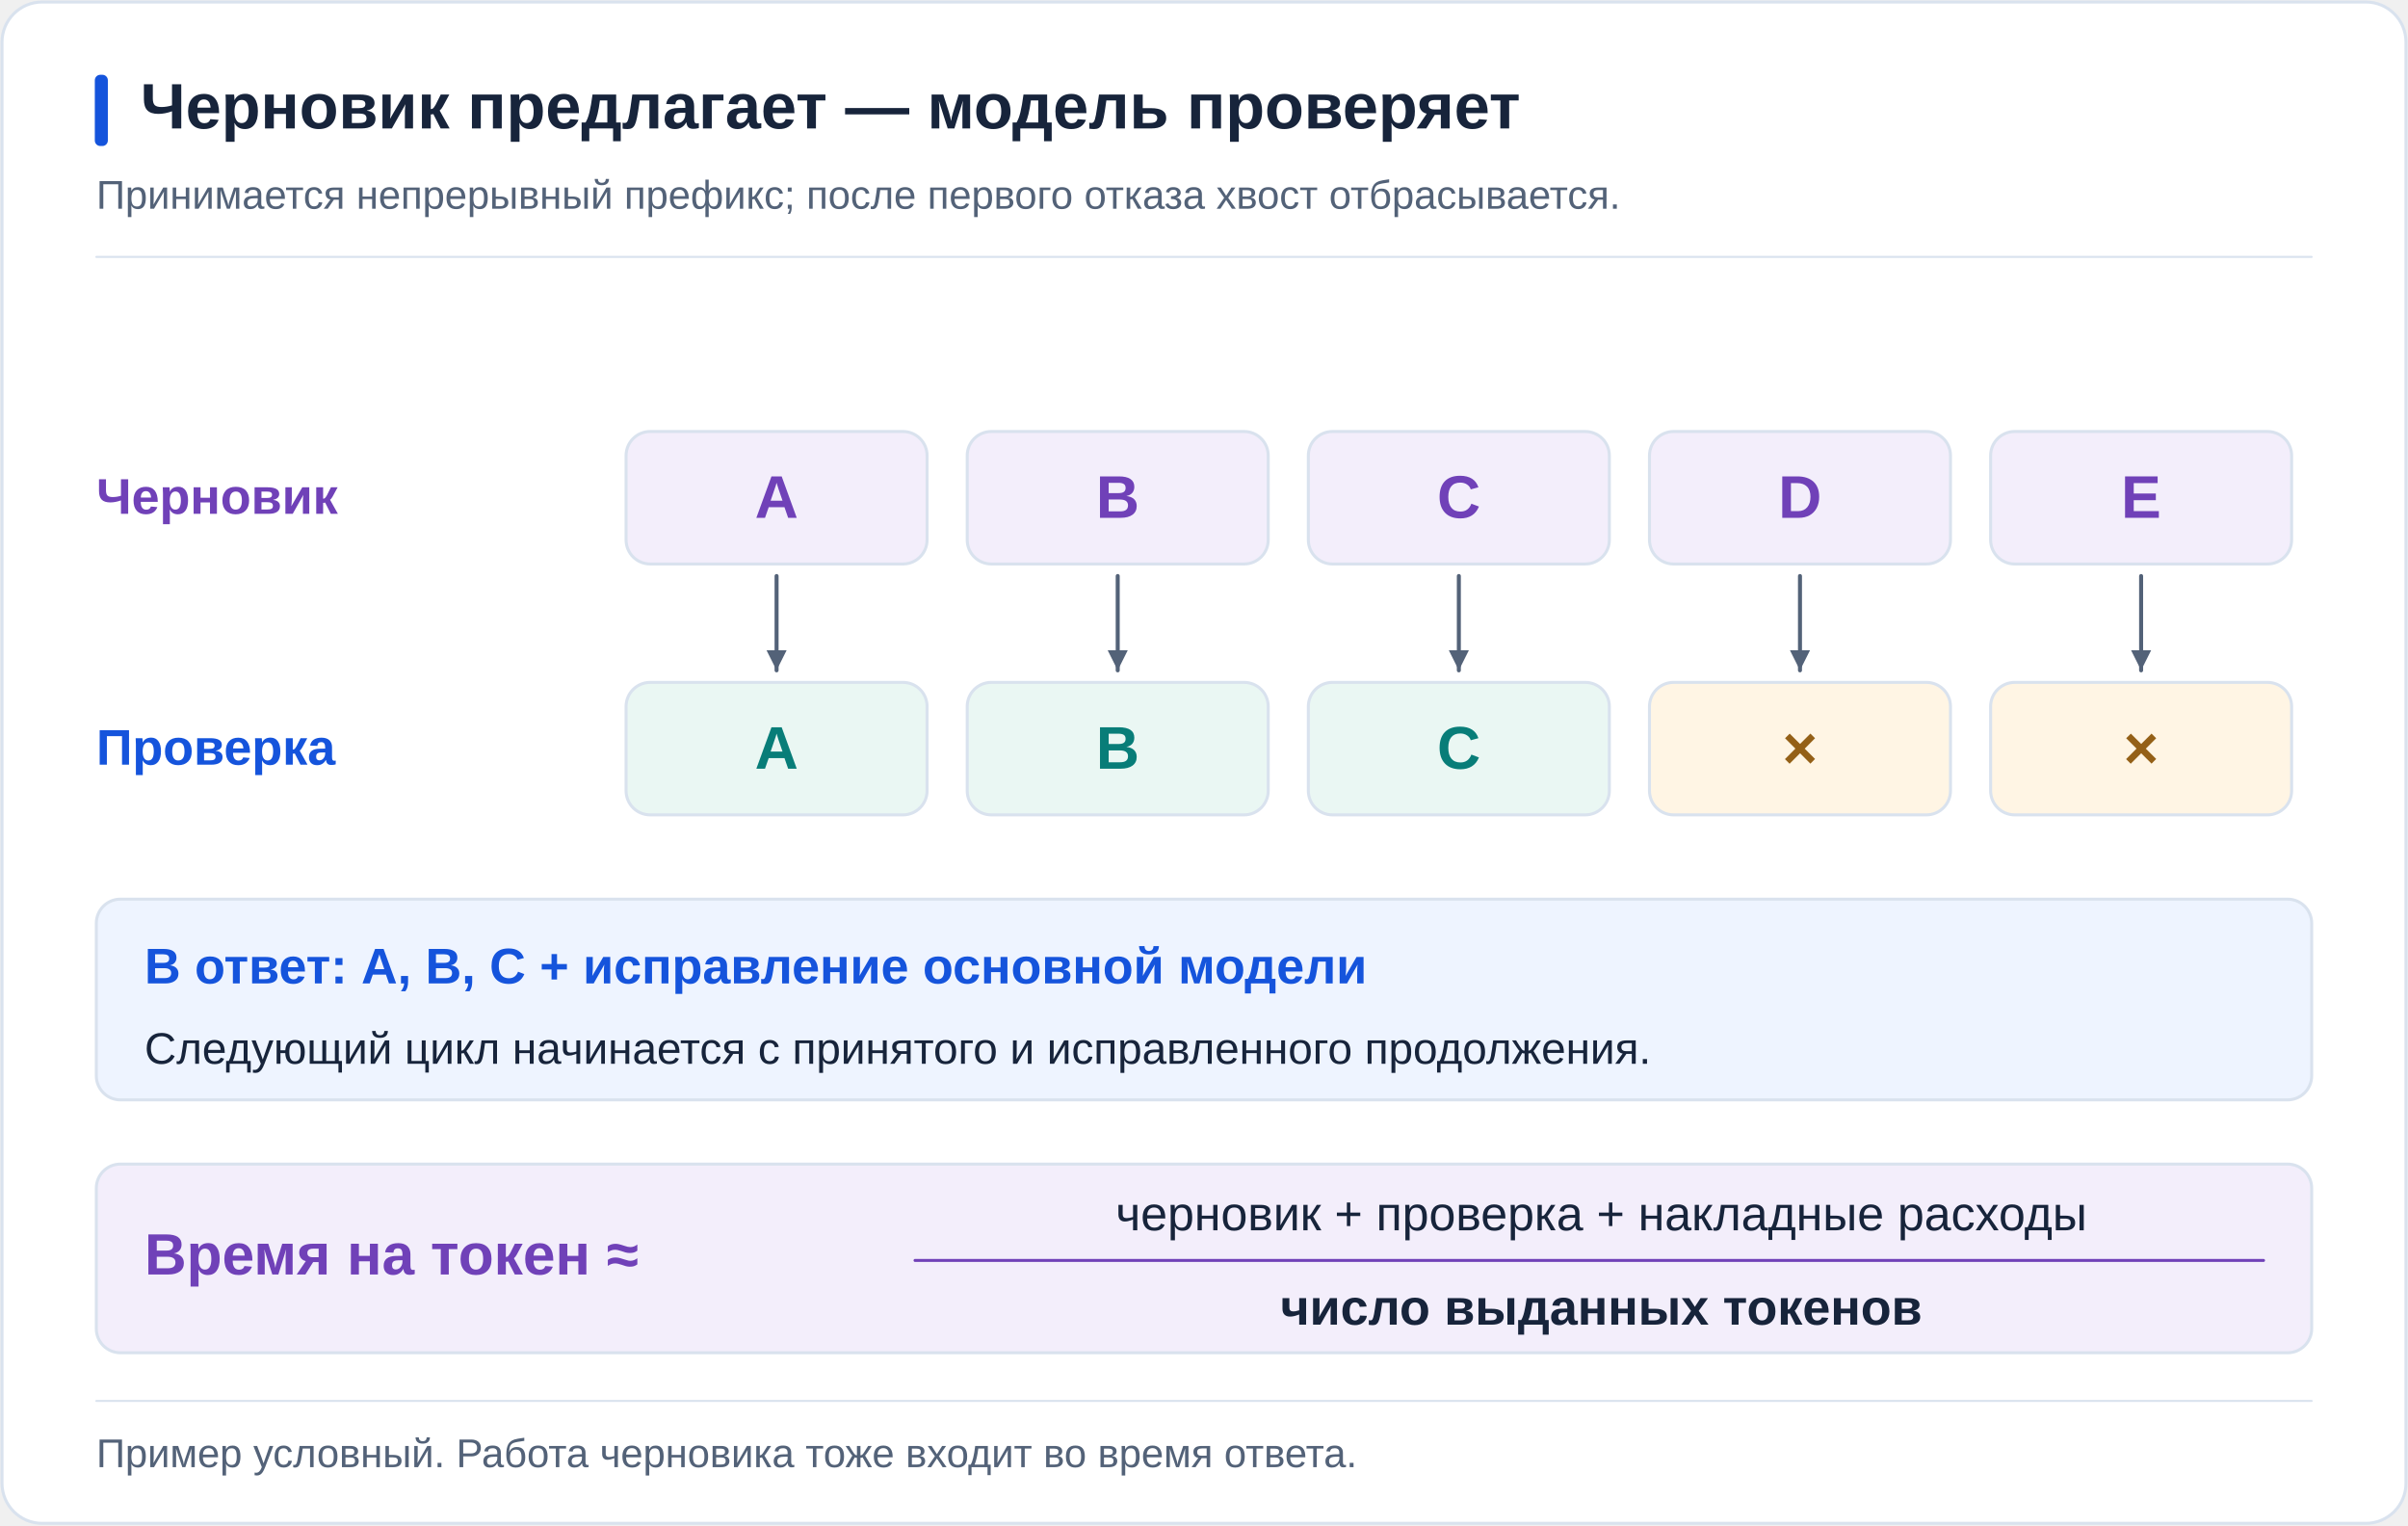
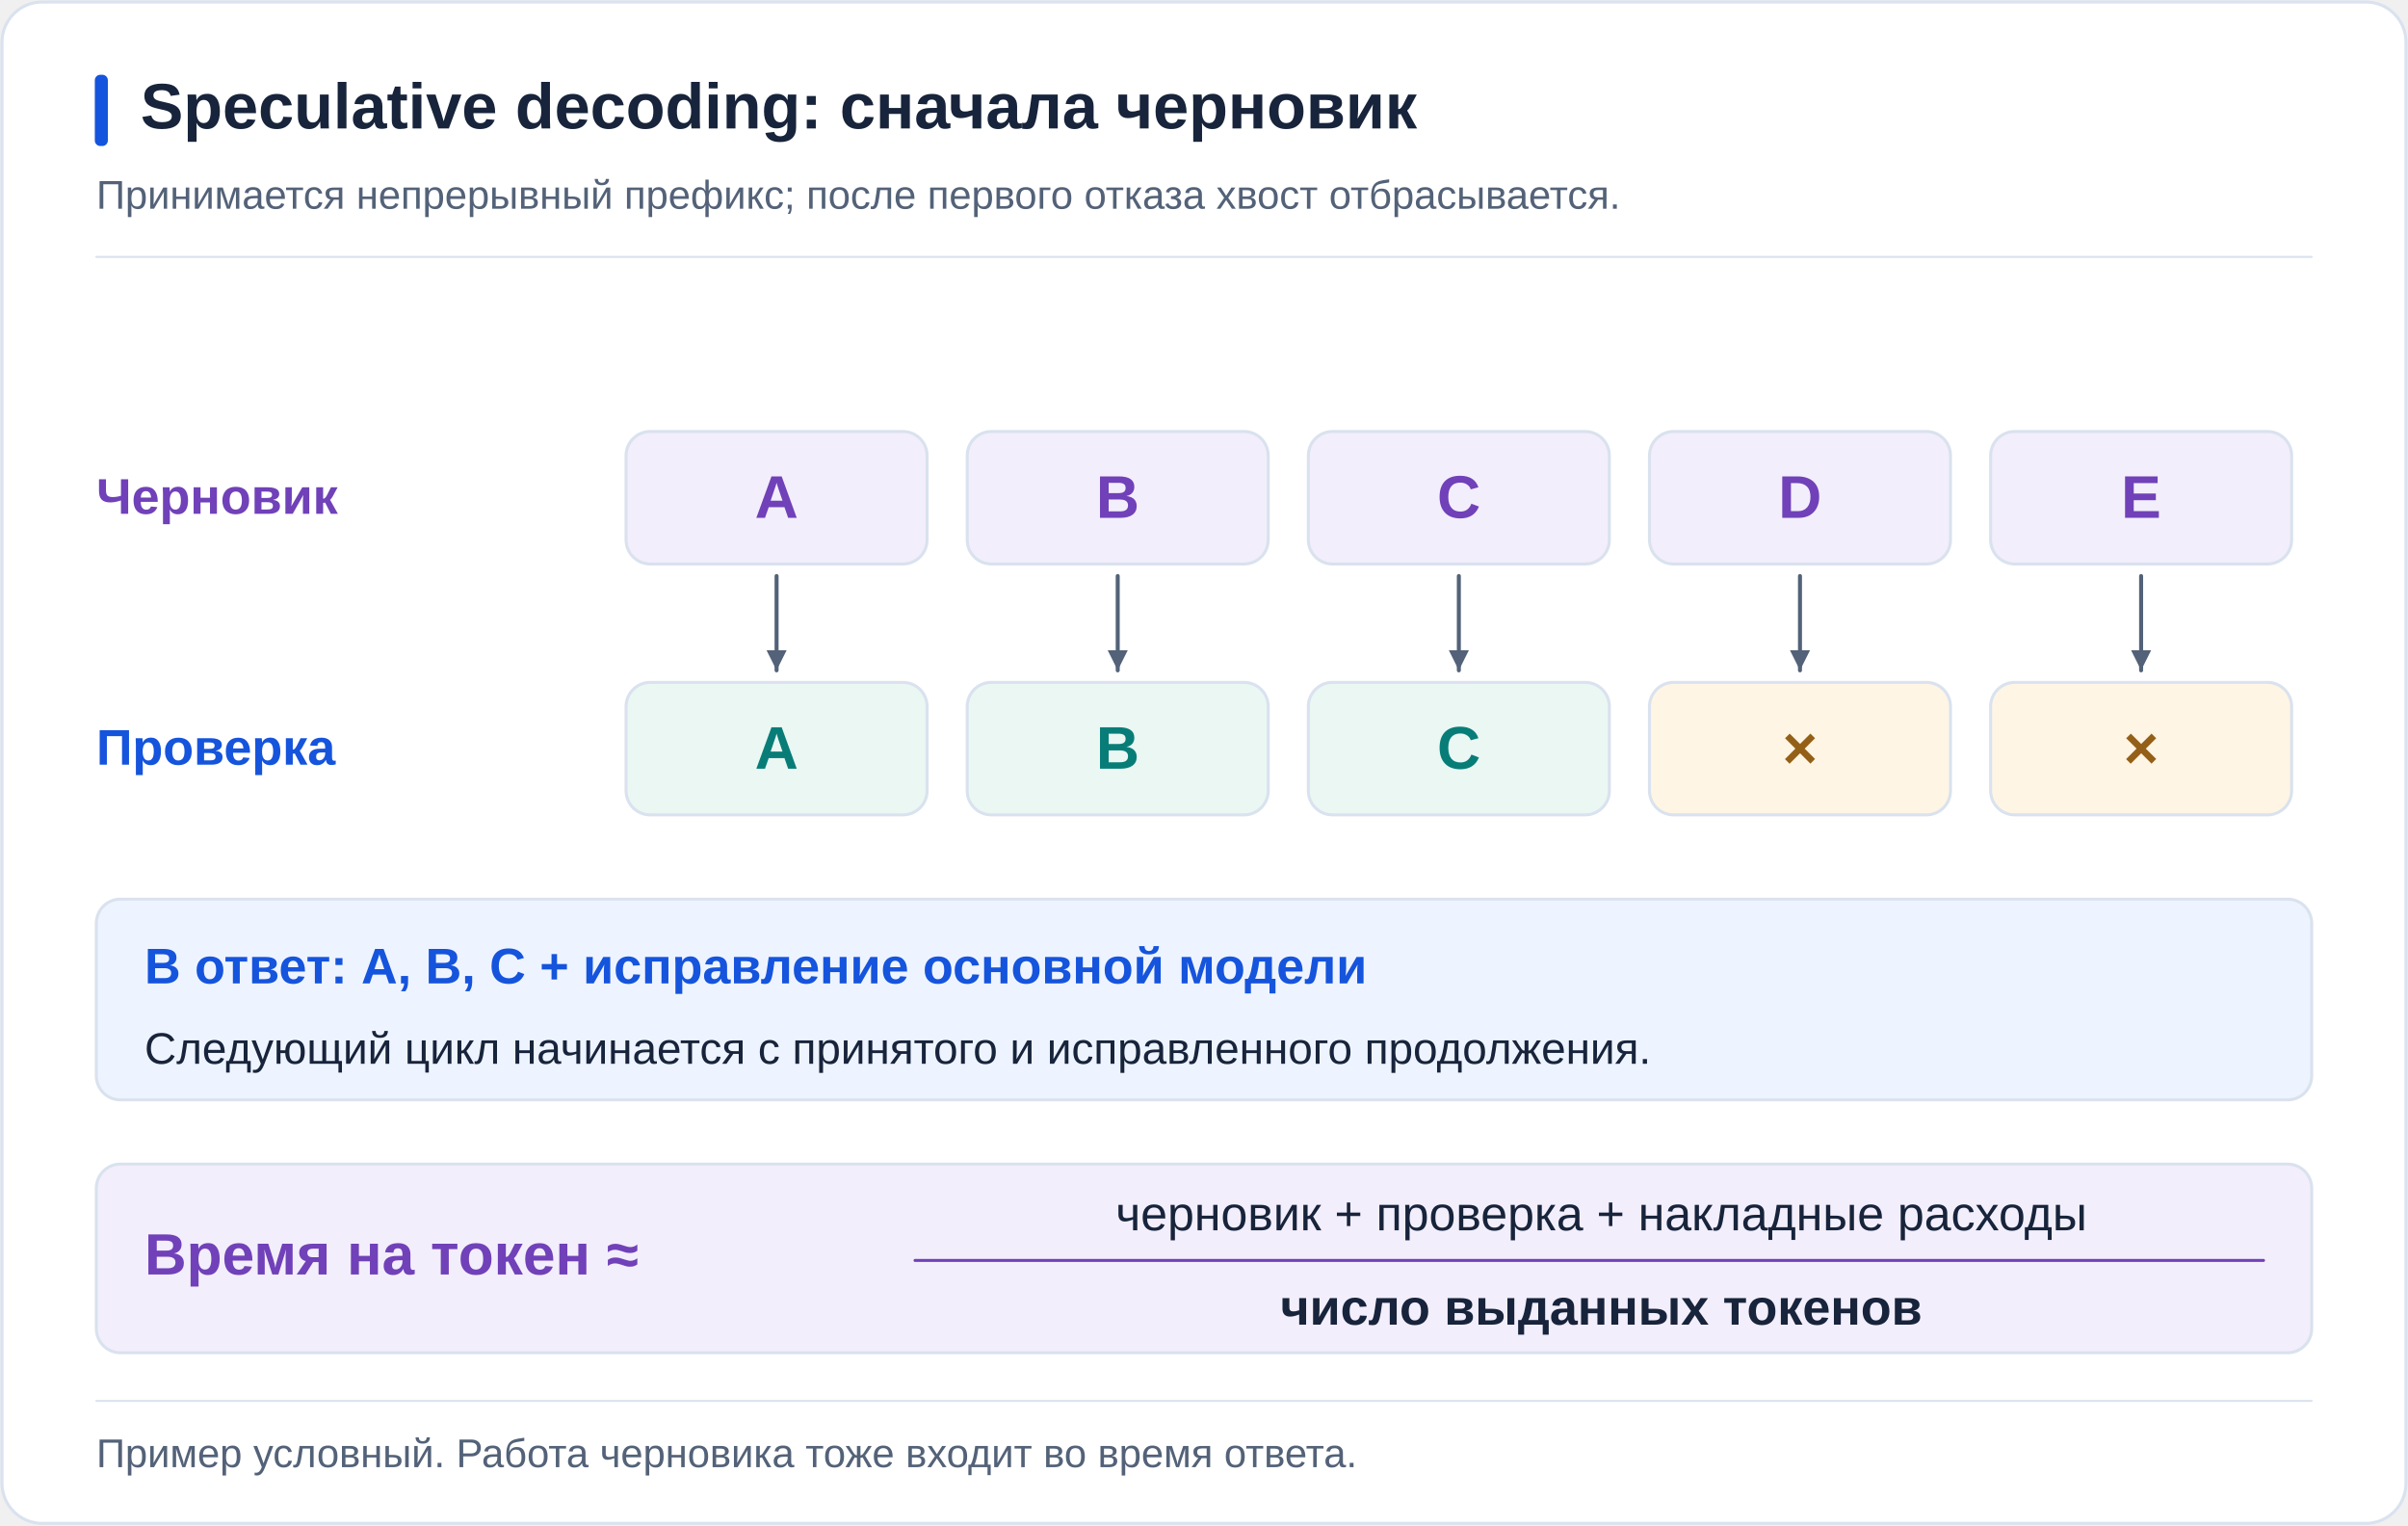
<svg xmlns="http://www.w3.org/2000/svg" width="1200" height="760" viewBox="0 0 1200 760" role="img" aria-labelledby="title desc" data-design="hardfest-v2">
  <defs>
    <marker id="arrow-1554dc" viewBox="0 0 10 10" refX="10" refY="5" markerWidth="10" markerHeight="10" markerUnits="userSpaceOnUse" orient="auto">
      <path d="M0 0 L10 5 L0 10 Z" fill="#1554dc" />
    </marker>
    <marker id="arrow-087d78" viewBox="0 0 10 10" refX="10" refY="5" markerWidth="10" markerHeight="10" markerUnits="userSpaceOnUse" orient="auto">
      <path d="M0 0 L10 5 L0 10 Z" fill="#087d78" />
    </marker>
    <marker id="arrow-7041b8" viewBox="0 0 10 10" refX="10" refY="5" markerWidth="10" markerHeight="10" markerUnits="userSpaceOnUse" orient="auto">
      <path d="M0 0 L10 5 L0 10 Z" fill="#7041b8" />
    </marker>
    <marker id="arrow-536278" viewBox="0 0 10 10" refX="10" refY="5" markerWidth="10" markerHeight="10" markerUnits="userSpaceOnUse" orient="auto">
      <path d="M0 0 L10 5 L0 10 Z" fill="#536278" />
    </marker>
  </defs>
-   <style>text{font-family:Arial,Helvetica,sans-serif;font-variant-numeric:tabular-nums}</style>
+   <style>text{font-family:Arial,Helvetica,sans-serif;font-variant-numeric:tabular-nums}.formula{font-family:"DejaVu Sans Mono",Menlo,Consolas,monospace}</style>
  <rect x="1" y="1" width="1198" height="758" rx="20" fill="#ffffff" stroke="#d9e2ee" stroke-width="1.5" />
  <rect x="48" y="38" width="5" height="34" rx="2" fill="#1554dc" stroke="#1554dc" stroke-width="1.5" />
  <text x="70" y="64" font-size="32" fill="#17243b" text-anchor="start" font-weight="700" data-max-width="1082">
-     <tspan x="70" dy="0">Черновик предлагает — модель проверяет</tspan>
+     <tspan x="70" dy="0">Speculative decoding: сначала черновик</tspan>
  </text>
  <text x="48" y="104" font-size="20" fill="#536278" text-anchor="start" data-max-width="1104">
    <tspan x="48" dy="0">Принимается непрерывный префикс; после первого отказа хвост отбрасывается.</tspan>
  </text>
  <path d="M48 128 H1152" fill="none" stroke="#d9e2ee" stroke-width="1" stroke-linejoin="round" stroke-linecap="round" />
  <text x="48" y="256" font-size="25" fill="#7041b8" text-anchor="start" font-weight="700">
    <tspan x="48" dy="0">Черновик</tspan>
  </text>
  <rect x="312" y="215" width="150" height="66" rx="12" fill="#f3eefb" stroke="#d9e2ee" stroke-width="1.5" data-node="true" />
  <text x="387" y="258" font-size="30" fill="#7041b8" text-anchor="middle" font-weight="700">
    <tspan x="387" dy="0">A</tspan>
  </text>
  <path d="M387.0 287 L387.0 334" fill="none" stroke="#536278" stroke-width="2" stroke-linejoin="round" stroke-linecap="round" marker-end="url(#arrow-536278)" data-connector="true" />
  <rect x="482" y="215" width="150" height="66" rx="12" fill="#f3eefb" stroke="#d9e2ee" stroke-width="1.5" data-node="true" />
  <text x="557" y="258" font-size="30" fill="#7041b8" text-anchor="middle" font-weight="700">
    <tspan x="557" dy="0">B</tspan>
  </text>
  <path d="M557.0 287 L557.0 334" fill="none" stroke="#536278" stroke-width="2" stroke-linejoin="round" stroke-linecap="round" marker-end="url(#arrow-536278)" data-connector="true" />
  <rect x="652" y="215" width="150" height="66" rx="12" fill="#f3eefb" stroke="#d9e2ee" stroke-width="1.5" data-node="true" />
  <text x="727" y="258" font-size="30" fill="#7041b8" text-anchor="middle" font-weight="700">
    <tspan x="727" dy="0">C</tspan>
  </text>
  <path d="M727.0 287 L727.0 334" fill="none" stroke="#536278" stroke-width="2" stroke-linejoin="round" stroke-linecap="round" marker-end="url(#arrow-536278)" data-connector="true" />
  <rect x="822" y="215" width="150" height="66" rx="12" fill="#f3eefb" stroke="#d9e2ee" stroke-width="1.5" data-node="true" />
  <text x="897" y="258" font-size="30" fill="#7041b8" text-anchor="middle" font-weight="700">
    <tspan x="897" dy="0">D</tspan>
  </text>
  <path d="M897.0 287 L897.0 334" fill="none" stroke="#536278" stroke-width="2" stroke-linejoin="round" stroke-linecap="round" marker-end="url(#arrow-536278)" data-connector="true" />
  <rect x="992" y="215" width="150" height="66" rx="12" fill="#f3eefb" stroke="#d9e2ee" stroke-width="1.5" data-node="true" />
  <text x="1067" y="258" font-size="30" fill="#7041b8" text-anchor="middle" font-weight="700">
    <tspan x="1067" dy="0">E</tspan>
  </text>
  <path d="M1067.0 287 L1067.0 334" fill="none" stroke="#536278" stroke-width="2" stroke-linejoin="round" stroke-linecap="round" marker-end="url(#arrow-536278)" data-connector="true" />
  <text x="48" y="381" font-size="25" fill="#1554dc" text-anchor="start" font-weight="700">
    <tspan x="48" dy="0">Проверка</tspan>
  </text>
  <rect x="312" y="340" width="150" height="66" rx="12" fill="#eaf7f3" stroke="#d9e2ee" stroke-width="1.5" data-node="true" />
  <text x="387" y="383" font-size="30" fill="#087d78" text-anchor="middle" font-weight="700">
    <tspan x="387" dy="0">A</tspan>
  </text>
  <rect x="482" y="340" width="150" height="66" rx="12" fill="#eaf7f3" stroke="#d9e2ee" stroke-width="1.5" data-node="true" />
  <text x="557" y="383" font-size="30" fill="#087d78" text-anchor="middle" font-weight="700">
    <tspan x="557" dy="0">B</tspan>
  </text>
  <rect x="652" y="340" width="150" height="66" rx="12" fill="#eaf7f3" stroke="#d9e2ee" stroke-width="1.5" data-node="true" />
  <text x="727" y="383" font-size="30" fill="#087d78" text-anchor="middle" font-weight="700">
    <tspan x="727" dy="0">C</tspan>
  </text>
  <rect x="822" y="340" width="150" height="66" rx="12" fill="#fff5e4" stroke="#d9e2ee" stroke-width="1.5" data-node="true" />
  <text x="897" y="383" font-size="30" fill="#946017" text-anchor="middle" font-weight="700">
    <tspan x="897" dy="0">×</tspan>
  </text>
  <rect x="992" y="340" width="150" height="66" rx="12" fill="#fff5e4" stroke="#d9e2ee" stroke-width="1.5" data-node="true" />
  <text x="1067" y="383" font-size="30" fill="#946017" text-anchor="middle" font-weight="700">
    <tspan x="1067" dy="0">×</tspan>
  </text>
  <rect x="48" y="448" width="1104" height="100" rx="12" fill="#eef4ff" stroke="#d9e2ee" stroke-width="1.5" data-node="true" />
  <text x="72" y="490" font-size="25" fill="#1554dc" text-anchor="start" font-weight="700" data-max-width="1056">
    <tspan x="72" dy="0">В ответ: A, B, C + исправление основной модели</tspan>
  </text>
  <text x="72" y="530" font-size="22" fill="#17243b" text-anchor="start" data-max-width="1056">
    <tspan x="72" dy="0">Следующий цикл начинается с принятого и исправленного продолжения.</tspan>
  </text>
  <rect x="48" y="580" width="1104" height="94" rx="12" fill="#f3eefb" stroke="#d9e2ee" stroke-width="1.5" />
  <text x="72" y="635" font-size="29" fill="#7041b8" text-anchor="start" font-weight="700">
    <tspan x="72" dy="0">Время на токен ≈</tspan>
  </text>
  <text x="798" y="613" font-size="24" fill="#17243b" text-anchor="middle">
    <tspan x="798" dy="0">черновик + проверка + накладные расходы</tspan>
  </text>
  <path d="M456 628 H1128" fill="none" stroke="#7041b8" stroke-width="1.5" stroke-linejoin="round" stroke-linecap="round" />
  <text x="798" y="660" font-size="25" fill="#17243b" text-anchor="middle" font-weight="700">
    <tspan x="798" dy="0">число выданных токенов</tspan>
  </text>
  <path d="M48 698 H1152" fill="none" stroke="#d9e2ee" stroke-width="1" stroke-linejoin="round" stroke-linecap="round" />
  <text x="48" y="731" font-size="20" fill="#536278" text-anchor="start" data-max-width="1104">
    <tspan x="48" dy="0">Пример условный. Работа черновика тоже входит во время ответа.</tspan>
  </text>
</svg>
